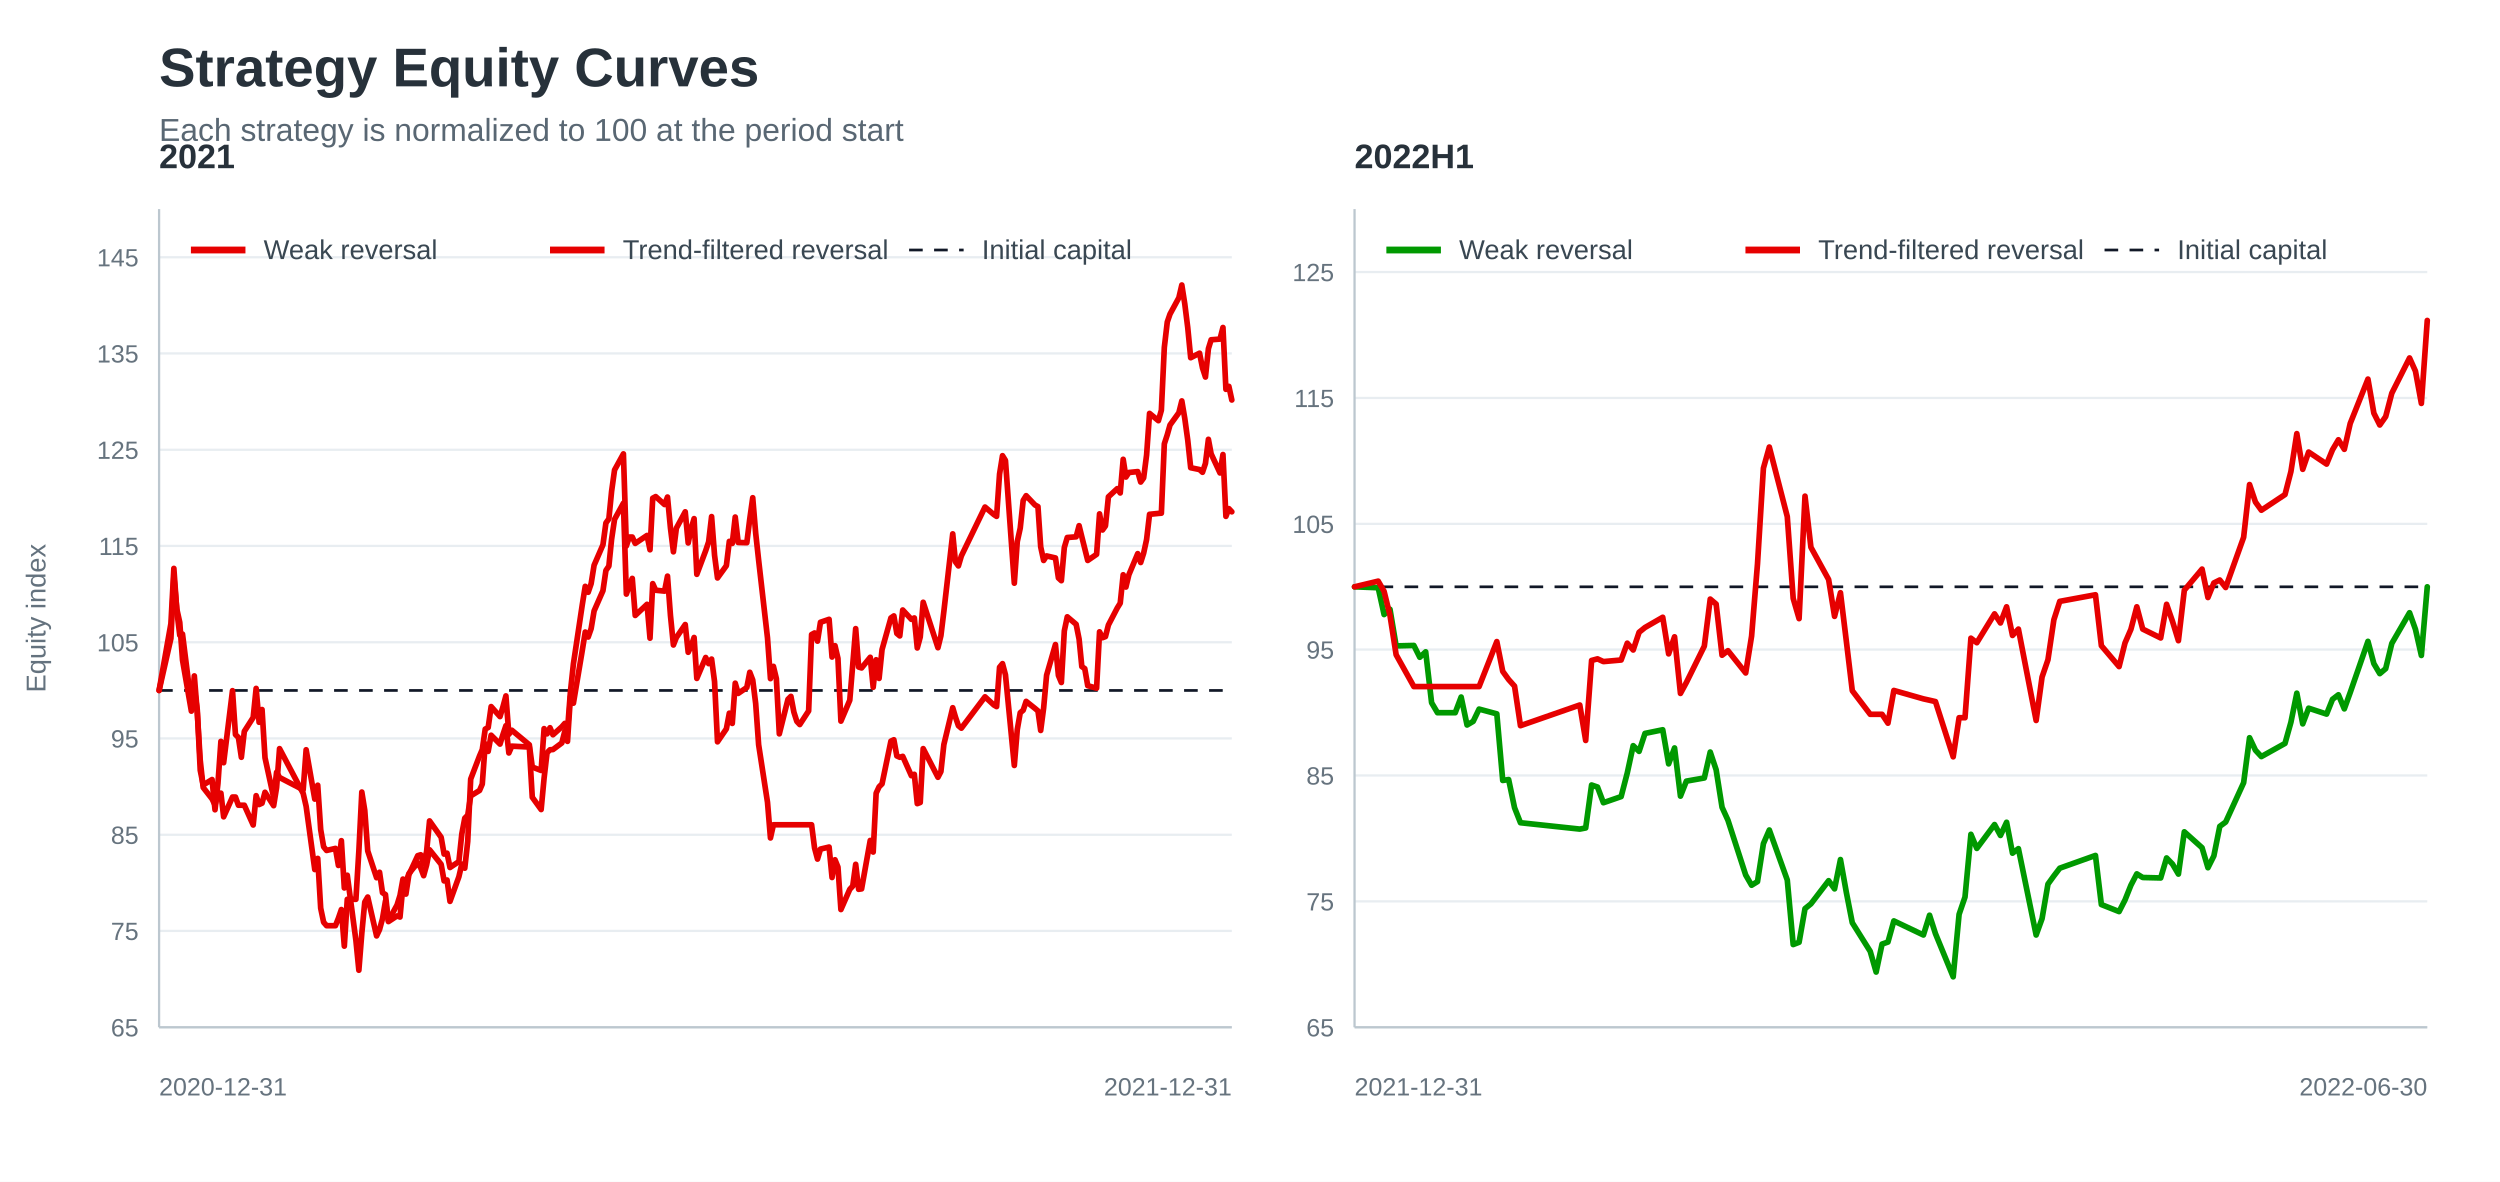
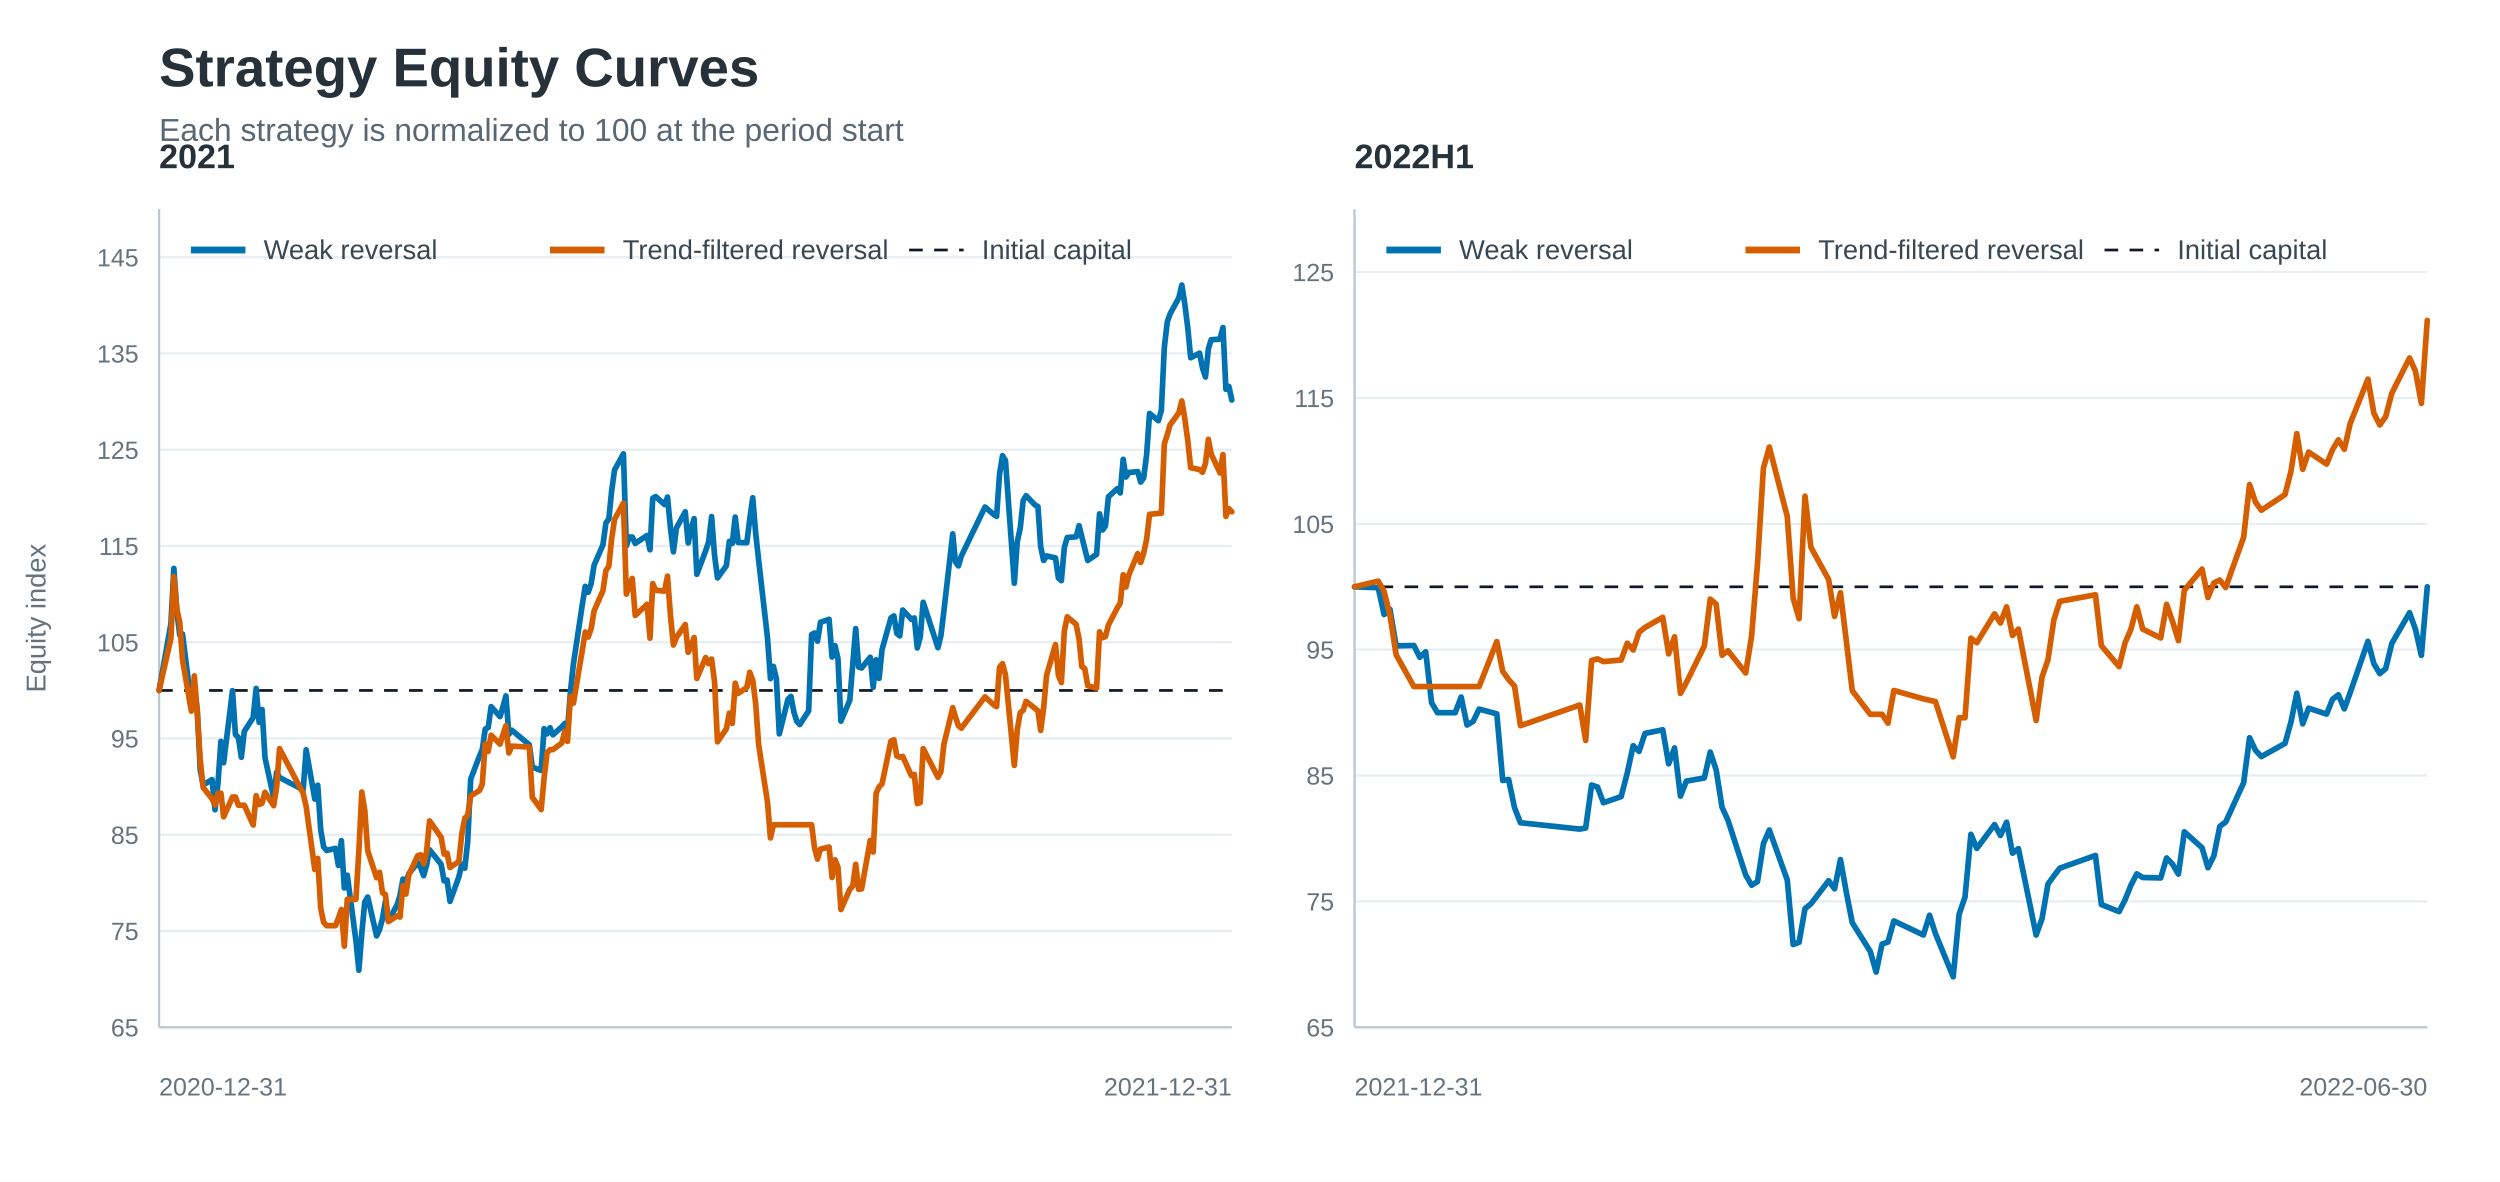
<svg xmlns="http://www.w3.org/2000/svg" width="1100" height="520" viewBox="0 0 1100 520" role="img">
  <rect width="100%" height="100%" fill="#ffffff" />
  <text x="70.0" y="38.0" font-family="Arial, sans-serif" font-size="24" font-weight="700" fill="#27313a" text-anchor="start">Strategy Equity Curves</text>
  <text x="70.0" y="62.0" font-family="Arial, sans-serif" font-size="14" font-weight="400" fill="#596773" text-anchor="start">Each strategy is normalized to 100 at the period start</text>
  <text x="70.0" y="74.0" font-family="Arial, sans-serif" font-size="15" font-weight="700" fill="#27313a" text-anchor="start">2021</text>
  <line x1="70.0" y1="452.0" x2="542.0" y2="452.0" stroke="#e8edf1" stroke-width="1.0" />
  <text x="61.0" y="456.0" font-family="Arial, sans-serif" font-size="11" font-weight="400" fill="#66737e" text-anchor="end">65</text>
  <line x1="70.0" y1="409.6" x2="542.0" y2="409.6" stroke="#e8edf1" stroke-width="1.0" />
  <text x="61.0" y="413.6" font-family="Arial, sans-serif" font-size="11" font-weight="400" fill="#66737e" text-anchor="end">75</text>
  <line x1="70.0" y1="367.3" x2="542.0" y2="367.3" stroke="#e8edf1" stroke-width="1.0" />
  <text x="61.0" y="371.3" font-family="Arial, sans-serif" font-size="11" font-weight="400" fill="#66737e" text-anchor="end">85</text>
  <line x1="70.0" y1="324.9" x2="542.0" y2="324.9" stroke="#e8edf1" stroke-width="1.0" />
  <text x="61.0" y="328.9" font-family="Arial, sans-serif" font-size="11" font-weight="400" fill="#66737e" text-anchor="end">95</text>
  <line x1="70.0" y1="282.6" x2="542.0" y2="282.6" stroke="#e8edf1" stroke-width="1.0" />
  <text x="61.0" y="286.6" font-family="Arial, sans-serif" font-size="11" font-weight="400" fill="#66737e" text-anchor="end">105</text>
  <line x1="70.0" y1="240.2" x2="542.0" y2="240.2" stroke="#e8edf1" stroke-width="1.0" />
  <text x="61.0" y="244.2" font-family="Arial, sans-serif" font-size="11" font-weight="400" fill="#66737e" text-anchor="end">115</text>
  <line x1="70.0" y1="197.9" x2="542.0" y2="197.9" stroke="#e8edf1" stroke-width="1.0" />
  <text x="61.0" y="201.9" font-family="Arial, sans-serif" font-size="11" font-weight="400" fill="#66737e" text-anchor="end">125</text>
  <line x1="70.0" y1="155.5" x2="542.0" y2="155.5" stroke="#e8edf1" stroke-width="1.0" />
  <text x="61.0" y="159.5" font-family="Arial, sans-serif" font-size="11" font-weight="400" fill="#66737e" text-anchor="end">135</text>
  <line x1="70.0" y1="113.2" x2="542.0" y2="113.2" stroke="#e8edf1" stroke-width="1.0" />
  <text x="61.0" y="117.2" font-family="Arial, sans-serif" font-size="11" font-weight="400" fill="#66737e" text-anchor="end">145</text>
  <line x1="70.0" y1="92.0" x2="70.0" y2="452.0" stroke="#bcc7cf" stroke-width="1.0" />
  <line x1="70.0" y1="452.0" x2="542.0" y2="452.0" stroke="#bcc7cf" stroke-width="1.0" />
  <text x="70.0" y="482.0" font-family="Arial, sans-serif" font-size="11" font-weight="400" fill="#66737e" text-anchor="start">2020-12-31</text>
  <text x="542.0" y="482.0" font-family="Arial, sans-serif" font-size="11" font-weight="400" fill="#66737e" text-anchor="end">2021-12-31</text>
  <line x1="70.0" y1="303.8" x2="542.0" y2="303.8" stroke="#111827" stroke-width="1.2" stroke-dasharray="6 5" />
-   <polyline points="70.0,303.8 75.2,274.4 76.5,250.1 77.8,268.8 79.1,279.5 80.3,279.0 84.2,310.2 85.5,303.2 86.8,312.4 88.1,338.9 89.4,345.4 93.3,343.0 94.6,356.3 95.9,344.7 97.2,326.2 98.4,335.6 102.3,303.9 103.6,323.2 104.9,324.5 106.2,333.2 107.5,321.8 111.4,315.7 112.7,302.9 114.0,317.8 115.3,312.2 116.6,333.4 120.4,350.9 121.7,339.8 123.0,342.1 133.4,347.5 134.7,329.9 138.5,351.6 139.8,345.5 141.1,365.0 142.4,372.6 143.7,374.2 147.6,373.3 148.9,380.8 150.2,369.9 151.5,390.7 152.8,385.1 156.6,413.8 157.9,426.9 159.2,410.6 160.5,396.9 161.8,394.7 165.7,411.8 167.0,409.0 168.3,404.2 169.6,396.5 170.9,405.1 174.7,398.2 176.0,394.0 177.3,386.8 178.6,388.3 179.9,384.4 183.8,379.6 185.1,381.8 186.4,385.3 187.7,380.6 189.0,373.9 194.1,380.3 195.4,387.6 196.7,387.2 198.0,396.6 201.9,385.8 203.2,380.2 204.5,382.0 205.8,370.2 207.1,342.8 211.0,332.6 212.2,329.8 213.5,320.8 214.8,320.1 216.1,310.9 220.0,315.3 221.3,311.0 222.6,306.2 223.9,323.1 225.2,321.3 232.9,327.7 234.2,337.5 238.1,339.0 239.4,320.6 240.7,322.9 242.0,320.2 243.3,323.3 247.2,319.8 248.5,318.3 249.7,321.3 251.0,304.2 252.3,292.1 256.2,266.1 257.5,258.0 258.8,260.6 260.1,256.8 261.4,248.7 265.3,239.7 266.6,230.1 267.9,228.3 269.1,216.2 270.4,206.8 274.3,199.7 275.6,240.2 276.9,236.3 278.2,236.3 279.5,239.1 284.7,235.6 286.0,241.9 287.2,219.2 288.5,218.5 292.4,222.0 293.7,218.7 295.0,232.3 296.3,242.8 297.6,232.4 301.5,225.2 302.8,238.9 304.1,232.6 305.4,228.2 306.6,252.7 310.5,242.3 311.8,238.4 313.1,227.3 314.4,244.3 315.7,254.3 319.6,248.9 320.9,238.2 322.2,239.1 323.5,227.5 324.8,238.7 328.6,238.8 329.9,228.3 331.2,219.0 332.5,234.6 333.8,246.5 337.7,280.7 339.0,298.6 340.3,293.2 341.6,298.6 342.9,322.9 346.7,307.7 348.0,306.4 349.3,313.3 350.6,317.4 351.9,318.8 355.8,312.8 357.1,279.2 358.4,278.5 359.7,282.1 361.0,273.8 364.8,272.5 366.1,289.1 367.4,284.1 368.7,289.7 370.0,317.3 373.9,308.1 375.2,292.5 376.5,276.6 377.8,293.5 379.1,293.9 382.9,289.2 384.2,302.4 385.5,290.3 386.8,298.5 388.1,285.8 392.0,271.9 393.3,271.0 394.6,278.7 395.9,279.8 397.2,268.4 401.0,272.5 402.3,271.9 403.6,285.1 404.9,280.3 406.2,265.0 412.7,285.0 414.0,279.7 415.3,269.0 419.2,234.9 420.4,247.2 421.7,249.0 423.0,244.6 433.4,223.1 437.3,226.4 438.5,227.2 439.8,208.6 441.1,200.5 442.4,202.6 446.3,256.6 447.6,238.3 448.9,232.4 450.2,220.2 451.5,218.1 455.4,222.2 456.7,222.9 457.9,240.6 459.2,246.6 460.5,244.6 464.4,245.5 465.7,254.3 467.0,255.5 468.3,240.9 469.6,236.5 473.5,236.2 474.8,231.3 476.0,236.2 477.3,241.4 478.6,246.6 482.5,243.9 483.8,226.1 485.1,233.2 486.4,231.4 487.7,218.6 491.6,215.0 492.9,216.9 494.2,202.1 495.4,209.9 496.7,207.9 500.6,207.5 501.9,212.1 503.2,210.3 504.5,200.2 505.8,181.9 509.7,185.1 511.0,180.5 512.3,152.9 513.6,141.7 514.8,138.2 518.7,131.0 520.0,125.4 521.3,133.7 522.6,144.1 523.9,157.4 527.8,155.4 529.1,161.9 530.4,165.9 531.7,153.4 532.9,149.5 536.8,149.2 538.1,144.1 539.4,171.3 540.7,170.0 542.0,176.0" fill="none" stroke="#E60000" stroke-width="2.5" stroke-linejoin="round" stroke-linecap="round" />
-   <polyline points="70.0,303.8 75.2,280.9 76.5,253.7 77.8,268.0 79.1,273.9 80.3,290.4 84.2,312.9 85.5,297.4 86.8,313.6 88.1,334.5 89.4,346.5 93.3,351.5 94.6,354.2 95.9,349.0 97.2,349.0 98.4,359.4 102.3,350.7 103.6,350.7 104.9,354.3 106.2,354.3 107.5,354.3 111.4,363.0 112.7,350.1 114.0,354.0 115.3,353.4 116.6,348.6 120.4,354.5 121.7,346.5 123.0,329.4 133.4,349.1 134.7,354.8 138.5,382.6 139.8,377.7 141.1,399.6 142.4,405.8 143.7,407.3 147.6,407.3 148.9,404.0 150.2,400.2 151.5,416.3 152.8,395.7 156.6,395.7 157.9,374.4 159.2,348.5 160.5,356.6 161.8,374.4 165.7,386.2 167.0,383.8 168.3,392.8 169.6,393.6 170.9,405.5 174.7,403.0 176.0,403.5 177.3,389.7 178.6,393.4 179.9,384.9 183.8,376.5 185.1,376.1 186.4,380.1 187.7,374.7 189.0,361.2 194.1,368.4 195.4,375.8 196.7,375.4 198.0,381.7 201.9,379.1 203.2,366.9 204.5,360.0 205.8,358.7 207.1,350.2 211.0,347.8 212.2,345.0 213.5,327.3 214.8,330.6 216.1,323.5 220.0,327.4 221.3,323.2 222.6,319.3 223.9,331.3 225.2,328.3 232.9,328.7 234.2,350.8 238.1,356.2 239.4,342.4 240.7,331.2 242.0,329.9 243.3,329.8 247.2,326.9 248.5,321.8 249.7,326.2 251.0,306.5 252.3,309.4 256.2,286.2 257.5,278.1 258.8,280.3 260.1,276.6 261.4,268.8 265.3,259.9 266.6,251.0 267.9,249.1 269.1,237.3 270.4,228.5 274.3,221.4 275.6,261.4 276.9,257.6 278.2,254.5 279.5,270.8 284.7,265.9 286.0,280.8 287.2,256.8 288.5,259.7 292.4,260.1 293.7,253.5 295.0,270.8 296.3,283.8 297.6,280.5 301.5,274.8 302.8,287.0 304.1,284.3 305.4,280.5 306.6,298.5 310.5,289.3 311.8,292.0 313.1,290.0 314.4,299.9 315.7,326.4 319.6,320.7 320.9,313.8 322.2,318.3 323.5,300.6 324.8,305.1 328.6,302.5 329.9,295.8 331.2,299.2 332.5,309.6 333.8,327.7 337.7,353.0 339.0,368.7 340.3,362.9 341.6,362.9 342.9,362.9 346.7,362.9 348.0,362.9 349.3,362.9 350.6,362.9 351.9,362.9 355.8,362.9 357.1,362.9 358.4,373.1 359.7,378.0 361.0,373.6 364.8,372.7 366.1,386.1 367.4,378.3 368.7,381.5 370.0,400.2 373.9,391.3 375.2,389.9 376.5,380.3 377.8,391.3 379.1,391.1 382.9,369.8 384.2,374.9 385.5,349.0 386.8,346.2 388.1,344.9 392.0,326.1 393.3,325.5 394.6,332.6 395.9,333.2 397.2,332.8 401.0,341.3 402.3,340.7 403.6,353.6 404.9,353.1 406.2,329.4 412.7,342.0 414.0,339.5 415.3,327.6 419.2,311.4 420.4,315.5 421.7,319.3 423.0,320.4 433.4,306.6 437.3,310.2 438.5,310.9 439.8,293.6 441.1,292.0 442.4,296.9 446.3,336.8 447.6,321.0 448.9,313.6 450.2,312.5 451.5,308.6 455.4,311.7 456.7,312.8 457.9,321.4 459.2,311.5 460.5,297.1 464.4,283.6 465.7,297.2 467.0,300.3 468.3,277.6 469.6,271.4 473.5,274.7 474.8,281.2 476.0,293.3 477.3,294.2 478.6,301.7 482.5,302.8 483.8,278.0 485.1,280.6 486.4,280.1 487.7,275.0 491.6,267.5 492.9,265.4 494.2,252.9 495.4,258.3 496.7,252.9 500.6,243.6 501.9,247.5 503.2,243.4 504.5,237.4 505.8,226.3 509.7,225.9 511.0,225.8 512.3,195.3 513.6,191.3 514.8,187.0 518.7,181.6 520.0,176.4 521.3,184.1 522.6,193.6 523.9,205.8 527.8,206.6 529.1,207.8 530.4,203.9 531.7,193.3 532.9,199.7 536.8,208.1 538.1,200.0 539.4,227.2 540.7,223.8 542.0,225.2" fill="none" stroke="#E60000" stroke-width="2.5" stroke-linejoin="round" stroke-linecap="round" />
-   <line x1="84.0" y1="110.0" x2="108.0" y2="110.0" stroke="#E60000" stroke-width="3.0" />
+   <polyline points="70.0,303.8 75.2,274.4 76.5,250.1 77.8,268.8 79.1,279.5 80.3,279.0 84.2,310.2 85.5,303.2 86.8,312.4 88.1,338.9 89.4,345.4 93.3,343.0 94.6,356.3 95.9,344.7 97.2,326.2 98.4,335.6 102.3,303.9 103.6,323.2 104.9,324.5 106.2,333.2 107.5,321.8 111.4,315.7 112.7,302.9 114.0,317.8 115.3,312.2 116.6,333.4 120.4,350.9 121.7,339.8 123.0,342.1 133.4,347.5 134.7,329.9 138.5,351.6 139.8,345.5 141.1,365.0 142.4,372.6 143.7,374.2 147.6,373.3 148.9,380.8 150.2,369.9 151.5,390.7 152.8,385.1 156.6,413.8 157.9,426.9 159.2,410.6 160.5,396.9 161.8,394.7 165.7,411.8 167.0,409.0 168.3,404.2 169.6,396.5 170.9,405.1 174.7,398.2 176.0,394.0 177.3,386.8 178.6,388.3 179.9,384.4 183.8,379.6 185.1,381.8 186.4,385.3 187.7,380.6 189.0,373.9 194.1,380.3 195.4,387.6 196.7,387.2 198.0,396.6 201.9,385.8 203.2,380.2 204.5,382.0 205.8,370.2 207.1,342.8 211.0,332.6 212.2,329.8 213.5,320.8 214.8,320.1 216.1,310.9 220.0,315.3 221.3,311.0 222.6,306.2 223.9,323.1 225.2,321.3 232.9,327.7 234.2,337.5 238.1,339.0 239.4,320.6 240.7,322.9 242.0,320.2 243.3,323.3 247.2,319.8 248.5,318.3 249.7,321.3 251.0,304.2 252.3,292.1 256.2,266.1 257.5,258.0 258.8,260.6 260.1,256.8 261.4,248.7 265.3,239.7 266.6,230.1 267.9,228.3 269.1,216.2 270.4,206.8 274.3,199.7 275.6,240.2 276.9,236.3 278.2,236.3 279.5,239.1 284.7,235.6 286.0,241.9 287.2,219.2 288.5,218.5 292.4,222.0 293.7,218.7 295.0,232.3 296.3,242.8 297.6,232.4 301.5,225.2 302.8,238.9 304.1,232.6 305.4,228.2 306.6,252.7 310.5,242.3 311.8,238.4 313.1,227.3 314.4,244.3 315.7,254.3 319.6,248.9 320.9,238.2 322.2,239.1 323.5,227.5 324.8,238.7 328.6,238.8 329.9,228.3 331.2,219.0 332.5,234.6 333.8,246.5 337.7,280.7 339.0,298.6 340.3,293.2 341.6,298.6 342.9,322.9 346.7,307.7 348.0,306.4 349.3,313.3 350.6,317.4 351.9,318.8 355.8,312.8 357.1,279.2 358.4,278.5 359.7,282.1 361.0,273.8 364.8,272.5 366.1,289.1 367.4,284.1 368.7,289.7 370.0,317.3 373.9,308.1 375.2,292.5 376.5,276.6 377.8,293.5 379.1,293.9 382.9,289.2 384.2,302.4 385.5,290.3 386.8,298.5 388.1,285.8 392.0,271.9 393.3,271.0 394.6,278.7 395.9,279.8 397.2,268.4 401.0,272.5 402.3,271.9 403.6,285.1 404.9,280.3 406.2,265.0 412.7,285.0 414.0,279.7 415.3,269.0 419.2,234.9 420.4,247.2 421.7,249.0 423.0,244.6 433.4,223.1 437.3,226.4 438.5,227.2 439.8,208.6 441.1,200.5 442.4,202.6 446.3,256.6 447.6,238.3 448.9,232.4 450.2,220.2 451.5,218.1 455.4,222.2 456.7,222.9 457.9,240.6 459.2,246.6 460.5,244.6 464.4,245.5 465.7,254.3 467.0,255.5 468.3,240.9 469.6,236.5 473.5,236.2 474.8,231.3 476.0,236.2 477.3,241.4 478.6,246.6 482.5,243.9 483.8,226.1 485.1,233.2 486.4,231.4 487.7,218.6 491.6,215.0 492.9,216.9 494.2,202.1 495.4,209.9 496.7,207.9 500.6,207.5 501.9,212.1 503.2,210.3 504.5,200.2 505.8,181.9 509.7,185.1 511.0,180.5 512.3,152.9 513.6,141.7 514.8,138.2 518.7,131.0 520.0,125.4 521.3,133.7 522.6,144.1 523.9,157.4 527.8,155.4 529.1,161.9 530.4,165.9 531.7,153.4 532.9,149.5 536.8,149.2 538.1,144.1 539.4,171.3 540.7,170.0 542.0,176.0" fill="none" stroke="#0072B2" stroke-width="2.5" stroke-linejoin="round" stroke-linecap="round" />
+   <polyline points="70.0,303.8 75.2,280.9 76.5,253.7 77.8,268.0 79.1,273.9 80.3,290.4 84.2,312.9 85.5,297.4 86.8,313.6 88.1,334.5 89.4,346.5 93.3,351.5 94.6,354.2 95.9,349.0 97.2,349.0 98.4,359.4 102.3,350.7 103.6,350.7 104.9,354.3 106.2,354.3 107.5,354.3 111.4,363.0 112.7,350.1 114.0,354.0 115.3,353.4 116.6,348.6 120.4,354.5 121.7,346.5 123.0,329.4 133.4,349.1 134.7,354.8 138.5,382.6 139.8,377.7 141.1,399.6 142.4,405.8 143.7,407.3 147.6,407.3 148.9,404.0 150.2,400.2 151.5,416.3 152.8,395.7 156.6,395.7 157.9,374.4 159.2,348.5 160.5,356.6 161.8,374.4 165.7,386.2 167.0,383.8 168.3,392.8 169.6,393.6 170.9,405.5 174.7,403.0 176.0,403.5 177.3,389.7 178.6,393.4 179.9,384.9 183.8,376.5 185.1,376.1 186.4,380.1 187.7,374.7 189.0,361.2 194.1,368.4 195.4,375.8 196.7,375.4 198.0,381.7 201.9,379.1 203.2,366.9 204.5,360.0 205.8,358.7 207.1,350.2 211.0,347.8 212.2,345.0 213.5,327.3 214.8,330.6 216.1,323.5 220.0,327.4 221.3,323.2 222.6,319.3 223.9,331.3 225.2,328.3 232.9,328.7 234.2,350.8 238.1,356.2 239.4,342.4 240.7,331.2 242.0,329.9 243.3,329.8 247.2,326.9 248.5,321.8 249.7,326.2 251.0,306.5 252.3,309.4 256.2,286.2 257.5,278.1 258.8,280.3 260.1,276.6 261.4,268.8 265.3,259.9 266.6,251.0 267.9,249.1 269.1,237.3 270.4,228.5 274.3,221.4 275.6,261.4 276.9,257.6 278.2,254.5 279.5,270.8 284.7,265.9 286.0,280.8 287.2,256.8 288.5,259.7 292.4,260.1 293.7,253.5 295.0,270.8 296.3,283.8 297.6,280.5 301.5,274.8 302.8,287.0 304.1,284.3 305.4,280.5 306.6,298.5 310.5,289.3 311.8,292.0 313.1,290.0 314.4,299.9 315.7,326.4 319.6,320.7 320.9,313.8 322.2,318.3 323.5,300.6 324.8,305.1 328.6,302.5 329.9,295.8 331.2,299.2 332.5,309.6 333.8,327.7 337.7,353.0 339.0,368.7 340.3,362.9 341.6,362.9 342.9,362.9 346.7,362.9 348.0,362.9 349.3,362.9 350.6,362.9 351.9,362.9 355.8,362.9 357.1,362.9 358.4,373.1 359.7,378.0 361.0,373.6 364.8,372.7 366.1,386.1 367.4,378.3 368.7,381.5 370.0,400.2 373.9,391.3 375.2,389.9 376.5,380.3 377.8,391.3 379.1,391.1 382.9,369.8 384.2,374.9 385.5,349.0 386.8,346.2 388.1,344.9 392.0,326.1 393.3,325.5 394.6,332.6 395.9,333.2 397.2,332.8 401.0,341.3 402.3,340.7 403.6,353.6 404.9,353.1 406.2,329.4 412.7,342.0 414.0,339.5 415.3,327.6 419.2,311.4 420.4,315.5 421.7,319.3 423.0,320.4 433.4,306.6 437.3,310.2 438.5,310.9 439.8,293.6 441.1,292.0 442.4,296.9 446.3,336.8 447.6,321.0 448.9,313.6 450.2,312.5 451.5,308.6 455.4,311.7 456.7,312.8 457.9,321.4 459.2,311.5 460.5,297.1 464.4,283.6 465.7,297.2 467.0,300.3 468.3,277.6 469.6,271.4 473.5,274.7 474.8,281.2 476.0,293.3 477.3,294.2 478.6,301.7 482.5,302.8 483.8,278.0 485.1,280.6 486.4,280.1 487.7,275.0 491.6,267.5 492.9,265.4 494.2,252.9 495.4,258.3 496.7,252.9 500.6,243.6 501.9,247.5 503.2,243.4 504.5,237.4 505.8,226.3 509.7,225.9 511.0,225.8 512.3,195.3 513.6,191.3 514.8,187.0 518.7,181.6 520.0,176.4 521.3,184.1 522.6,193.6 523.9,205.8 527.8,206.6 529.1,207.8 530.4,203.9 531.7,193.3 532.9,199.7 536.8,208.1 538.1,200.0 539.4,227.2 540.7,223.8 542.0,225.2" fill="none" stroke="#D55E00" stroke-width="2.5" stroke-linejoin="round" stroke-linecap="round" />
+   <line x1="84.0" y1="110.0" x2="108.0" y2="110.0" stroke="#0072B2" stroke-width="3.0" />
  <text x="116.0" y="114.0" font-family="Arial, sans-serif" font-size="12" font-weight="400" fill="#394752" text-anchor="start">Weak reversal</text>
-   <line x1="242.0" y1="110.0" x2="266.0" y2="110.0" stroke="#E60000" stroke-width="3.0" />
+   <line x1="242.0" y1="110.0" x2="266.0" y2="110.0" stroke="#D55E00" stroke-width="3.0" />
  <text x="274.0" y="114.0" font-family="Arial, sans-serif" font-size="12" font-weight="400" fill="#394752" text-anchor="start">Trend-filtered reversal</text>
  <line x1="400.0" y1="110.0" x2="424.0" y2="110.0" stroke="#111827" stroke-width="1.2" stroke-dasharray="6 5" />
  <text x="432.0" y="114.0" font-family="Arial, sans-serif" font-size="12" font-weight="400" fill="#394752" text-anchor="start">Initial capital</text>
  <text x="596.0" y="74.0" font-family="Arial, sans-serif" font-size="15" font-weight="700" fill="#27313a" text-anchor="start">2022H1</text>
  <line x1="596.0" y1="452.0" x2="1068.0" y2="452.0" stroke="#e8edf1" stroke-width="1.0" />
  <text x="587.0" y="456.0" font-family="Arial, sans-serif" font-size="11" font-weight="400" fill="#66737e" text-anchor="end">65</text>
  <line x1="596.0" y1="396.6" x2="1068.0" y2="396.6" stroke="#e8edf1" stroke-width="1.0" />
  <text x="587.0" y="400.6" font-family="Arial, sans-serif" font-size="11" font-weight="400" fill="#66737e" text-anchor="end">75</text>
  <line x1="596.0" y1="341.2" x2="1068.0" y2="341.2" stroke="#e8edf1" stroke-width="1.0" />
  <text x="587.0" y="345.2" font-family="Arial, sans-serif" font-size="11" font-weight="400" fill="#66737e" text-anchor="end">85</text>
  <line x1="596.0" y1="285.8" x2="1068.0" y2="285.8" stroke="#e8edf1" stroke-width="1.0" />
  <text x="587.0" y="289.8" font-family="Arial, sans-serif" font-size="11" font-weight="400" fill="#66737e" text-anchor="end">95</text>
  <line x1="596.0" y1="230.5" x2="1068.0" y2="230.5" stroke="#e8edf1" stroke-width="1.0" />
  <text x="587.0" y="234.5" font-family="Arial, sans-serif" font-size="11" font-weight="400" fill="#66737e" text-anchor="end">105</text>
  <line x1="596.0" y1="175.1" x2="1068.0" y2="175.1" stroke="#e8edf1" stroke-width="1.0" />
  <text x="587.0" y="179.1" font-family="Arial, sans-serif" font-size="11" font-weight="400" fill="#66737e" text-anchor="end">115</text>
  <line x1="596.0" y1="119.7" x2="1068.0" y2="119.7" stroke="#e8edf1" stroke-width="1.0" />
  <text x="587.0" y="123.7" font-family="Arial, sans-serif" font-size="11" font-weight="400" fill="#66737e" text-anchor="end">125</text>
  <line x1="596.0" y1="92.0" x2="596.0" y2="452.0" stroke="#bcc7cf" stroke-width="1.0" />
  <line x1="596.0" y1="452.0" x2="1068.0" y2="452.0" stroke="#bcc7cf" stroke-width="1.0" />
  <text x="596.0" y="482.0" font-family="Arial, sans-serif" font-size="11" font-weight="400" fill="#66737e" text-anchor="start">2021-12-31</text>
  <text x="1068.0" y="482.0" font-family="Arial, sans-serif" font-size="11" font-weight="400" fill="#66737e" text-anchor="end">2022-06-30</text>
  <line x1="596.0" y1="258.2" x2="1068.0" y2="258.2" stroke="#111827" stroke-width="1.2" stroke-dasharray="6 5" />
-   <polyline points="596.0,258.2 606.4,258.6 609.0,270.4 611.6,268.1 614.3,284.2 622.1,284.0 624.7,289.2 627.3,286.8 629.9,309.2 632.5,313.6 640.3,313.6 642.9,306.7 645.5,319.0 648.2,317.4 650.8,312.0 658.6,314.1 661.2,343.4 663.8,343.0 666.4,355.4 669.0,362.0 695.1,364.8 697.7,364.3 700.3,345.4 702.9,346.3 705.5,353.2 713.3,350.5 716.0,340.1 718.6,328.1 721.2,330.6 723.8,322.7 731.6,321.1 734.2,336.1 736.8,329.1 739.4,350.3 742.0,343.7 749.9,342.3 752.5,330.9 755.1,338.7 757.7,355.2 760.3,360.9 768.1,385.0 770.7,389.5 773.3,387.9 775.9,371.2 778.5,365.2 786.4,387.2 789.0,415.6 791.6,414.6 794.2,399.8 796.8,397.7 804.6,387.5 807.2,391.1 809.8,378.2 812.4,392.7 815.0,406.0 822.9,418.6 825.5,427.7 828.1,415.4 830.7,414.5 833.3,405.2 846.3,411.4 849.0,402.7 851.6,410.8 859.4,429.8 862.0,402.3 864.6,394.7 867.2,367.1 869.8,373.3 877.6,362.8 880.2,367.6 882.9,361.8 885.5,375.4 888.1,373.4 895.9,411.4 898.5,404.2 901.1,389.0 903.7,385.4 906.3,382.0 922.0,376.4 924.6,398.0 932.4,401.1 935.0,396.0 937.6,389.5 940.2,384.5 942.8,386.1 950.7,386.3 953.3,377.5 955.9,380.2 958.5,384.6 961.1,366.0 968.9,373.0 971.5,381.8 974.1,376.6 976.7,363.6 979.3,361.7 987.2,344.4 989.8,324.6 992.4,330.1 995.0,332.9 1005.4,327.1 1008.0,317.8 1010.6,305.0 1013.2,318.5 1015.8,311.6 1023.7,314.2 1026.3,307.7 1028.9,305.7 1031.5,311.9 1034.1,304.7 1041.9,282.2 1044.5,292.0 1047.1,296.4 1049.7,294.2 1052.4,283.1 1060.2,269.6 1062.8,276.9 1065.4,288.4 1068.0,258.2" fill="none" stroke="#009900" stroke-width="2.5" stroke-linejoin="round" stroke-linecap="round" />
-   <polyline points="596.0,258.2 606.4,255.7 609.0,260.2 611.6,270.8 614.3,288.1 622.1,302.1 624.7,302.1 627.3,302.1 629.9,302.1 632.5,302.1 640.3,302.1 642.9,302.1 645.5,302.1 648.2,302.1 650.8,302.1 658.6,282.3 661.2,295.4 663.8,299.0 666.4,301.9 669.0,319.3 695.1,310.2 697.7,325.8 700.3,290.6 702.9,289.9 705.5,291.1 713.3,290.4 716.0,283.0 718.6,286.0 721.2,278.2 723.8,276.1 731.6,271.6 734.2,287.7 736.8,280.2 739.4,305.1 742.0,300.3 749.9,284.3 752.5,263.6 755.1,265.8 757.7,288.3 760.3,286.3 768.1,296.1 770.7,279.9 773.3,248.1 775.9,206.0 778.5,196.7 786.4,227.3 789.0,263.3 791.6,272.2 794.2,218.3 796.8,240.8 804.6,255.0 807.2,271.2 809.8,260.8 812.4,282.2 815.0,303.9 822.9,314.3 825.5,314.3 828.1,314.3 830.7,318.2 833.3,303.8 846.3,307.5 849.0,308.1 851.6,308.7 859.4,333.0 862.0,315.8 864.6,315.8 867.2,280.8 869.8,282.8 877.6,270.1 880.2,274.1 882.9,267.0 885.5,279.6 888.1,276.8 895.9,317.0 898.5,297.9 901.1,290.3 903.7,272.7 906.3,264.6 922.0,261.7 924.6,284.1 932.4,293.3 935.0,282.9 937.6,276.9 940.2,267.0 942.8,276.8 950.7,280.7 953.3,265.9 955.9,273.4 958.5,281.9 961.1,259.7 968.9,250.4 971.5,262.9 974.1,256.5 976.7,255.2 979.3,258.5 987.2,236.4 989.8,213.2 992.4,220.9 995.0,224.5 1005.4,217.6 1008.0,207.5 1010.6,190.8 1013.2,206.5 1015.8,198.9 1023.7,204.2 1026.3,197.9 1028.9,193.5 1031.5,197.7 1034.1,186.3 1041.9,166.8 1044.5,181.8 1047.1,187.0 1049.7,183.3 1052.4,173.0 1060.2,157.5 1062.8,163.3 1065.4,177.5 1068.0,141.0" fill="none" stroke="#E60000" stroke-width="2.5" stroke-linejoin="round" stroke-linecap="round" />
-   <line x1="610.0" y1="110.0" x2="634.0" y2="110.0" stroke="#009900" stroke-width="3.0" />
+   <polyline points="596.0,258.2 606.4,258.6 609.0,270.4 611.6,268.1 614.3,284.2 622.1,284.0 624.7,289.2 627.3,286.8 629.9,309.2 632.5,313.6 640.3,313.6 642.9,306.7 645.5,319.0 648.2,317.4 650.8,312.0 658.6,314.1 661.2,343.4 663.8,343.0 666.4,355.4 669.0,362.0 695.1,364.8 697.7,364.3 700.3,345.4 702.9,346.3 705.5,353.2 713.3,350.5 716.0,340.1 718.6,328.1 721.2,330.6 723.8,322.7 731.6,321.1 734.2,336.1 736.8,329.1 739.4,350.3 742.0,343.7 749.9,342.3 752.5,330.9 755.1,338.7 757.7,355.2 760.3,360.9 768.1,385.0 770.7,389.5 773.3,387.9 775.9,371.2 778.5,365.2 786.4,387.2 789.0,415.6 791.6,414.6 794.2,399.8 796.8,397.7 804.6,387.5 807.2,391.1 809.8,378.2 812.4,392.7 815.0,406.0 822.9,418.6 825.5,427.7 828.1,415.4 830.7,414.5 833.3,405.2 846.3,411.4 849.0,402.7 851.6,410.8 859.4,429.8 862.0,402.3 864.6,394.7 867.2,367.1 869.8,373.3 877.6,362.8 880.2,367.6 882.9,361.8 885.5,375.4 888.1,373.4 895.9,411.4 898.5,404.2 901.1,389.0 903.7,385.4 906.3,382.0 922.0,376.4 924.6,398.0 932.4,401.1 935.0,396.0 937.6,389.5 940.2,384.5 942.8,386.1 950.7,386.3 953.3,377.5 955.9,380.2 958.5,384.6 961.1,366.0 968.9,373.0 971.5,381.8 974.1,376.6 976.7,363.6 979.3,361.7 987.2,344.4 989.8,324.6 992.4,330.1 995.0,332.9 1005.4,327.1 1008.0,317.8 1010.6,305.0 1013.2,318.5 1015.8,311.6 1023.7,314.2 1026.3,307.7 1028.9,305.7 1031.5,311.9 1034.1,304.7 1041.9,282.2 1044.5,292.0 1047.1,296.4 1049.7,294.2 1052.4,283.1 1060.2,269.6 1062.8,276.9 1065.4,288.4 1068.0,258.2" fill="none" stroke="#0072B2" stroke-width="2.5" stroke-linejoin="round" stroke-linecap="round" />
+   <polyline points="596.0,258.2 606.4,255.7 609.0,260.2 611.6,270.8 614.3,288.1 622.1,302.1 624.7,302.1 627.3,302.1 629.9,302.1 632.5,302.1 640.3,302.1 642.9,302.1 645.5,302.1 648.2,302.1 650.8,302.1 658.6,282.3 661.2,295.4 663.8,299.0 666.4,301.9 669.0,319.3 695.1,310.2 697.7,325.8 700.3,290.6 702.9,289.9 705.5,291.1 713.3,290.4 716.0,283.0 718.6,286.0 721.2,278.2 723.8,276.1 731.6,271.6 734.2,287.7 736.8,280.2 739.4,305.1 742.0,300.3 749.9,284.3 752.5,263.6 755.1,265.8 757.7,288.3 760.3,286.3 768.1,296.1 770.7,279.9 773.3,248.1 775.9,206.0 778.5,196.7 786.4,227.3 789.0,263.3 791.6,272.2 794.2,218.3 796.8,240.8 804.6,255.0 807.2,271.2 809.8,260.8 812.4,282.2 815.0,303.9 822.9,314.3 825.5,314.3 828.1,314.3 830.7,318.2 833.3,303.8 846.3,307.5 849.0,308.1 851.6,308.7 859.4,333.0 862.0,315.8 864.6,315.8 867.2,280.8 869.8,282.8 877.6,270.1 880.2,274.1 882.9,267.0 885.5,279.6 888.1,276.8 895.9,317.0 898.5,297.9 901.1,290.3 903.7,272.7 906.3,264.6 922.0,261.7 924.6,284.1 932.4,293.3 935.0,282.9 937.6,276.9 940.2,267.0 942.8,276.8 950.7,280.7 953.3,265.9 955.9,273.4 958.5,281.9 961.1,259.7 968.9,250.4 971.5,262.9 974.1,256.5 976.7,255.2 979.3,258.5 987.2,236.4 989.8,213.2 992.4,220.9 995.0,224.5 1005.4,217.6 1008.0,207.5 1010.6,190.8 1013.2,206.5 1015.8,198.9 1023.7,204.2 1026.3,197.9 1028.9,193.5 1031.5,197.7 1034.1,186.3 1041.9,166.8 1044.5,181.8 1047.1,187.0 1049.7,183.3 1052.4,173.0 1060.2,157.5 1062.8,163.3 1065.4,177.5 1068.0,141.0" fill="none" stroke="#D55E00" stroke-width="2.5" stroke-linejoin="round" stroke-linecap="round" />
+   <line x1="610.0" y1="110.0" x2="634.0" y2="110.0" stroke="#0072B2" stroke-width="3.0" />
  <text x="642.0" y="114.0" font-family="Arial, sans-serif" font-size="12" font-weight="400" fill="#394752" text-anchor="start">Weak reversal</text>
-   <line x1="768.0" y1="110.0" x2="792.0" y2="110.0" stroke="#E60000" stroke-width="3.0" />
+   <line x1="768.0" y1="110.0" x2="792.0" y2="110.0" stroke="#D55E00" stroke-width="3.0" />
  <text x="800.0" y="114.0" font-family="Arial, sans-serif" font-size="12" font-weight="400" fill="#394752" text-anchor="start">Trend-filtered reversal</text>
  <line x1="926.0" y1="110.0" x2="950.0" y2="110.0" stroke="#111827" stroke-width="1.2" stroke-dasharray="6 5" />
  <text x="958.0" y="114.0" font-family="Arial, sans-serif" font-size="12" font-weight="400" fill="#394752" text-anchor="start">Initial capital</text>
  <text x="20.0" y="272.0" font-family="Arial, sans-serif" font-size="12" font-weight="400" fill="#64727e" text-anchor="middle" transform="rotate(-90.0 20.0 272.0)">Equity index</text>
</svg>
